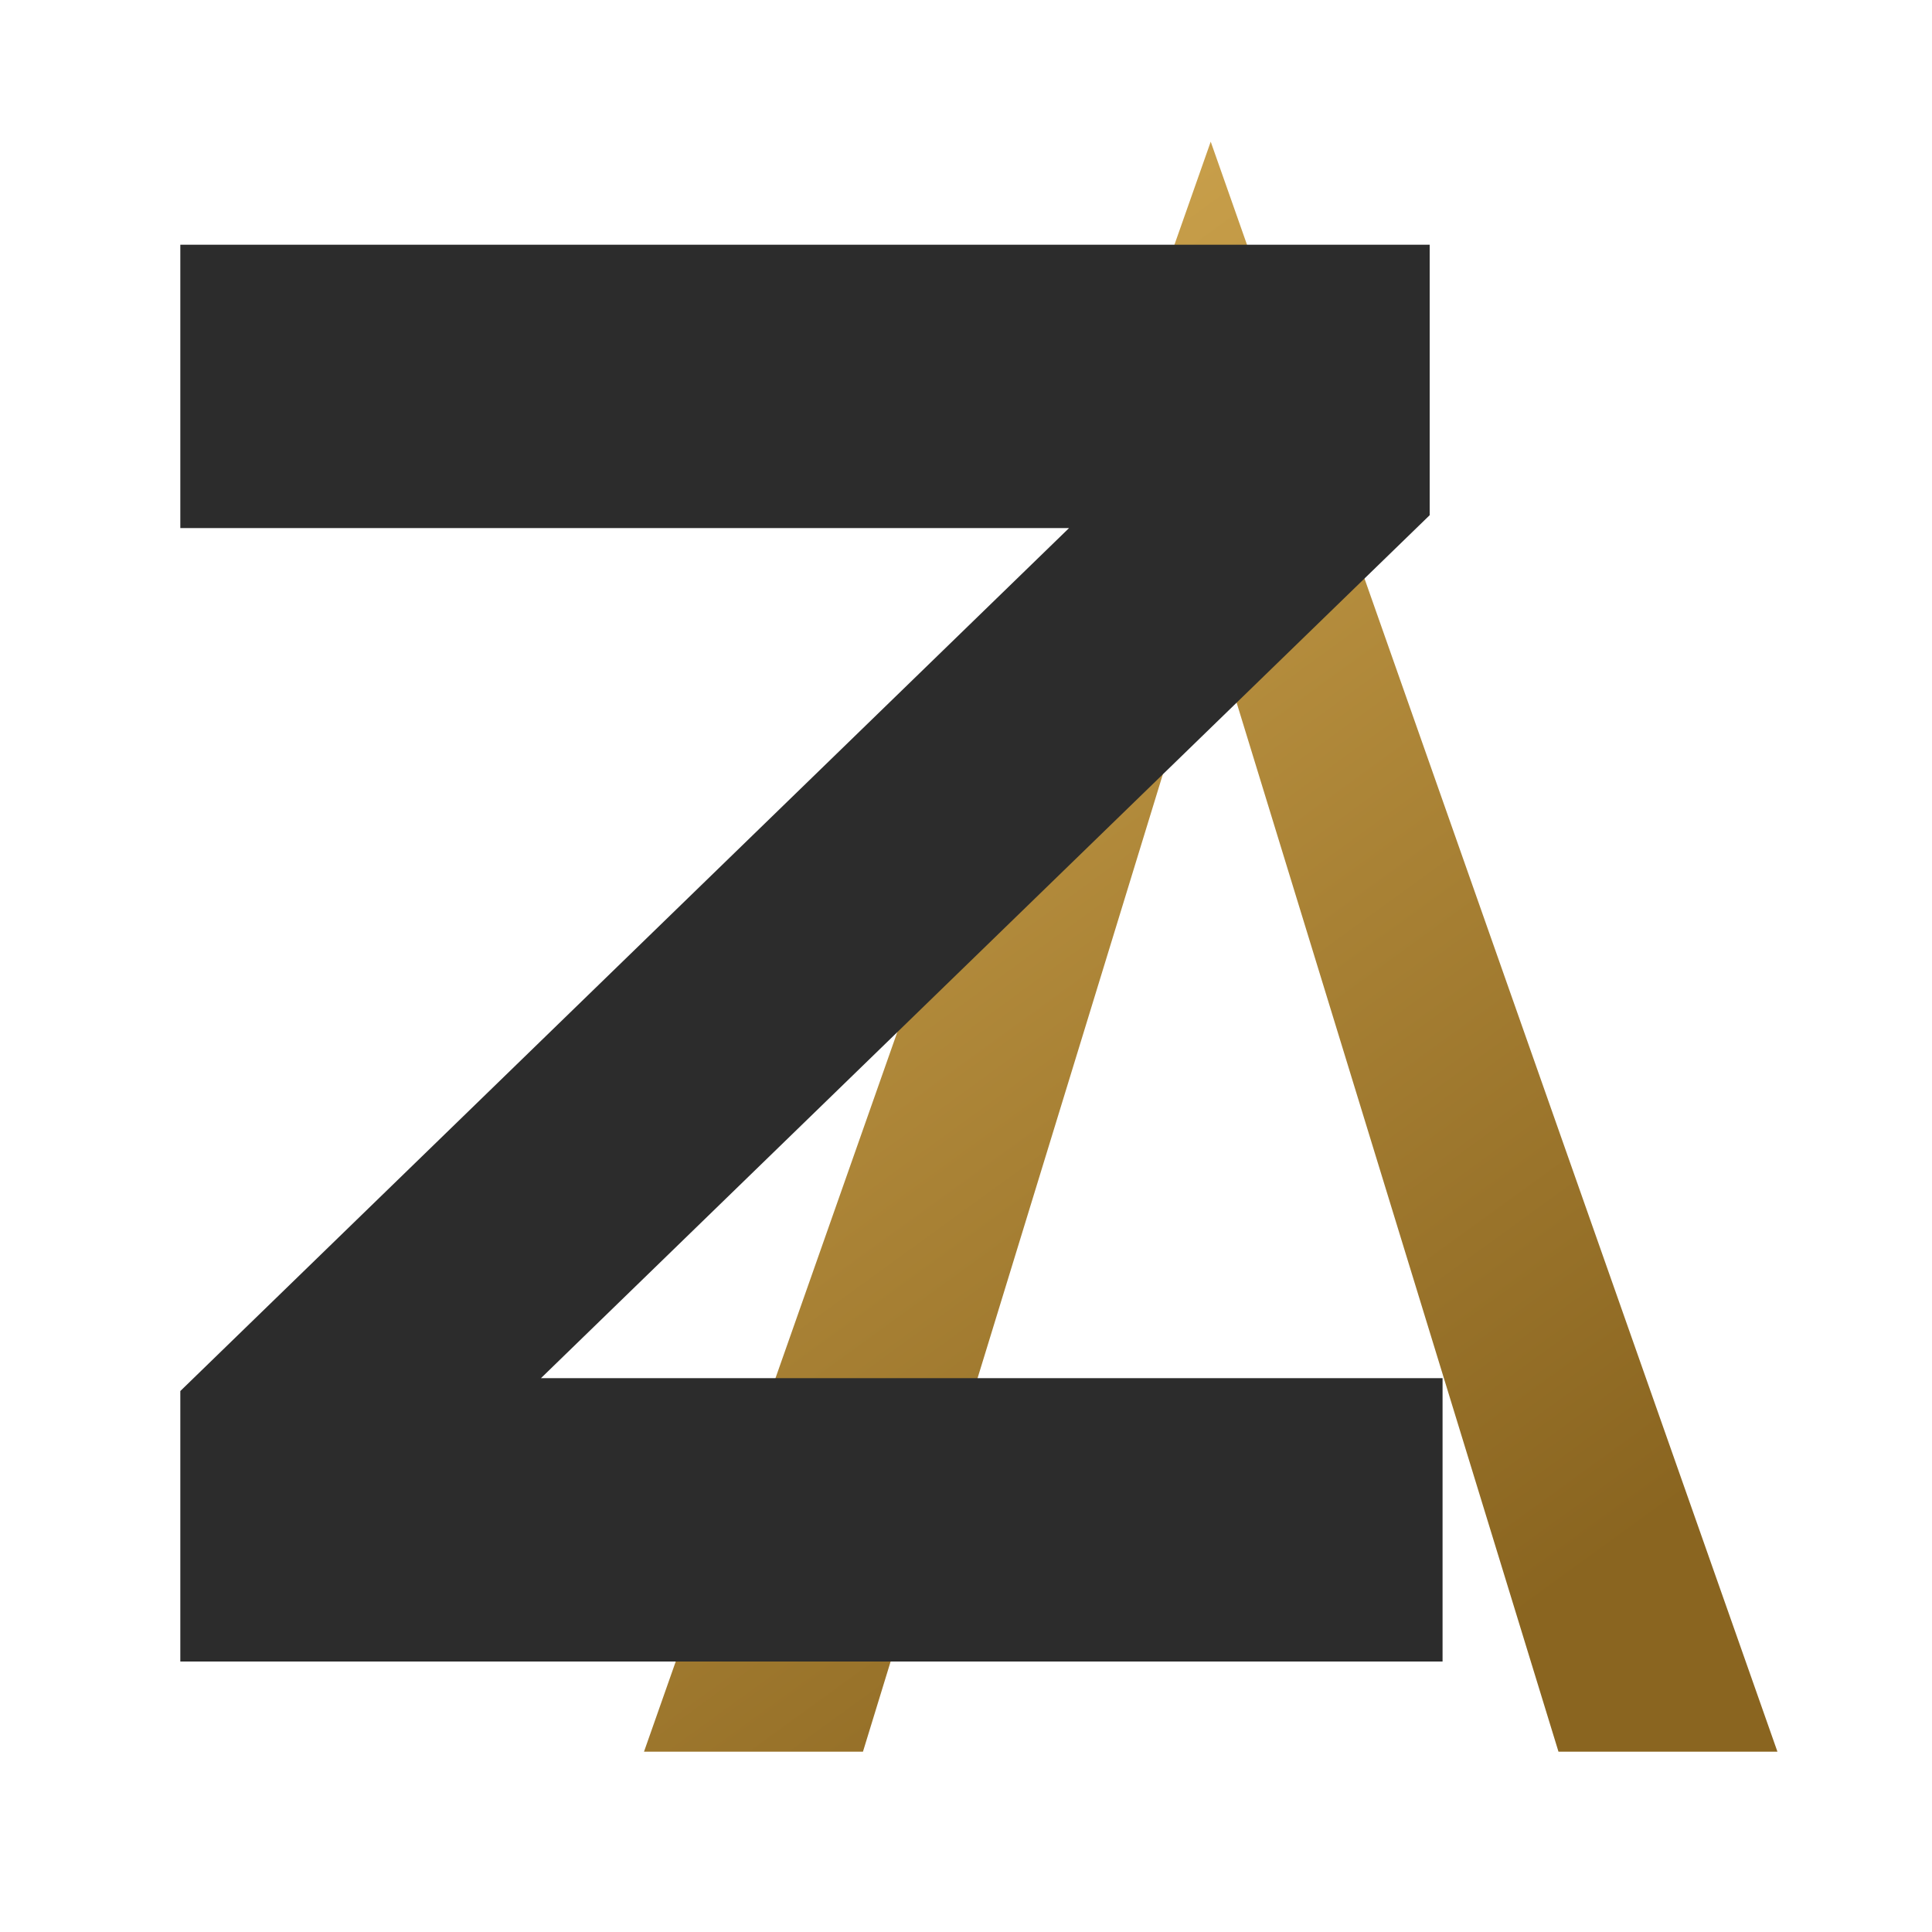
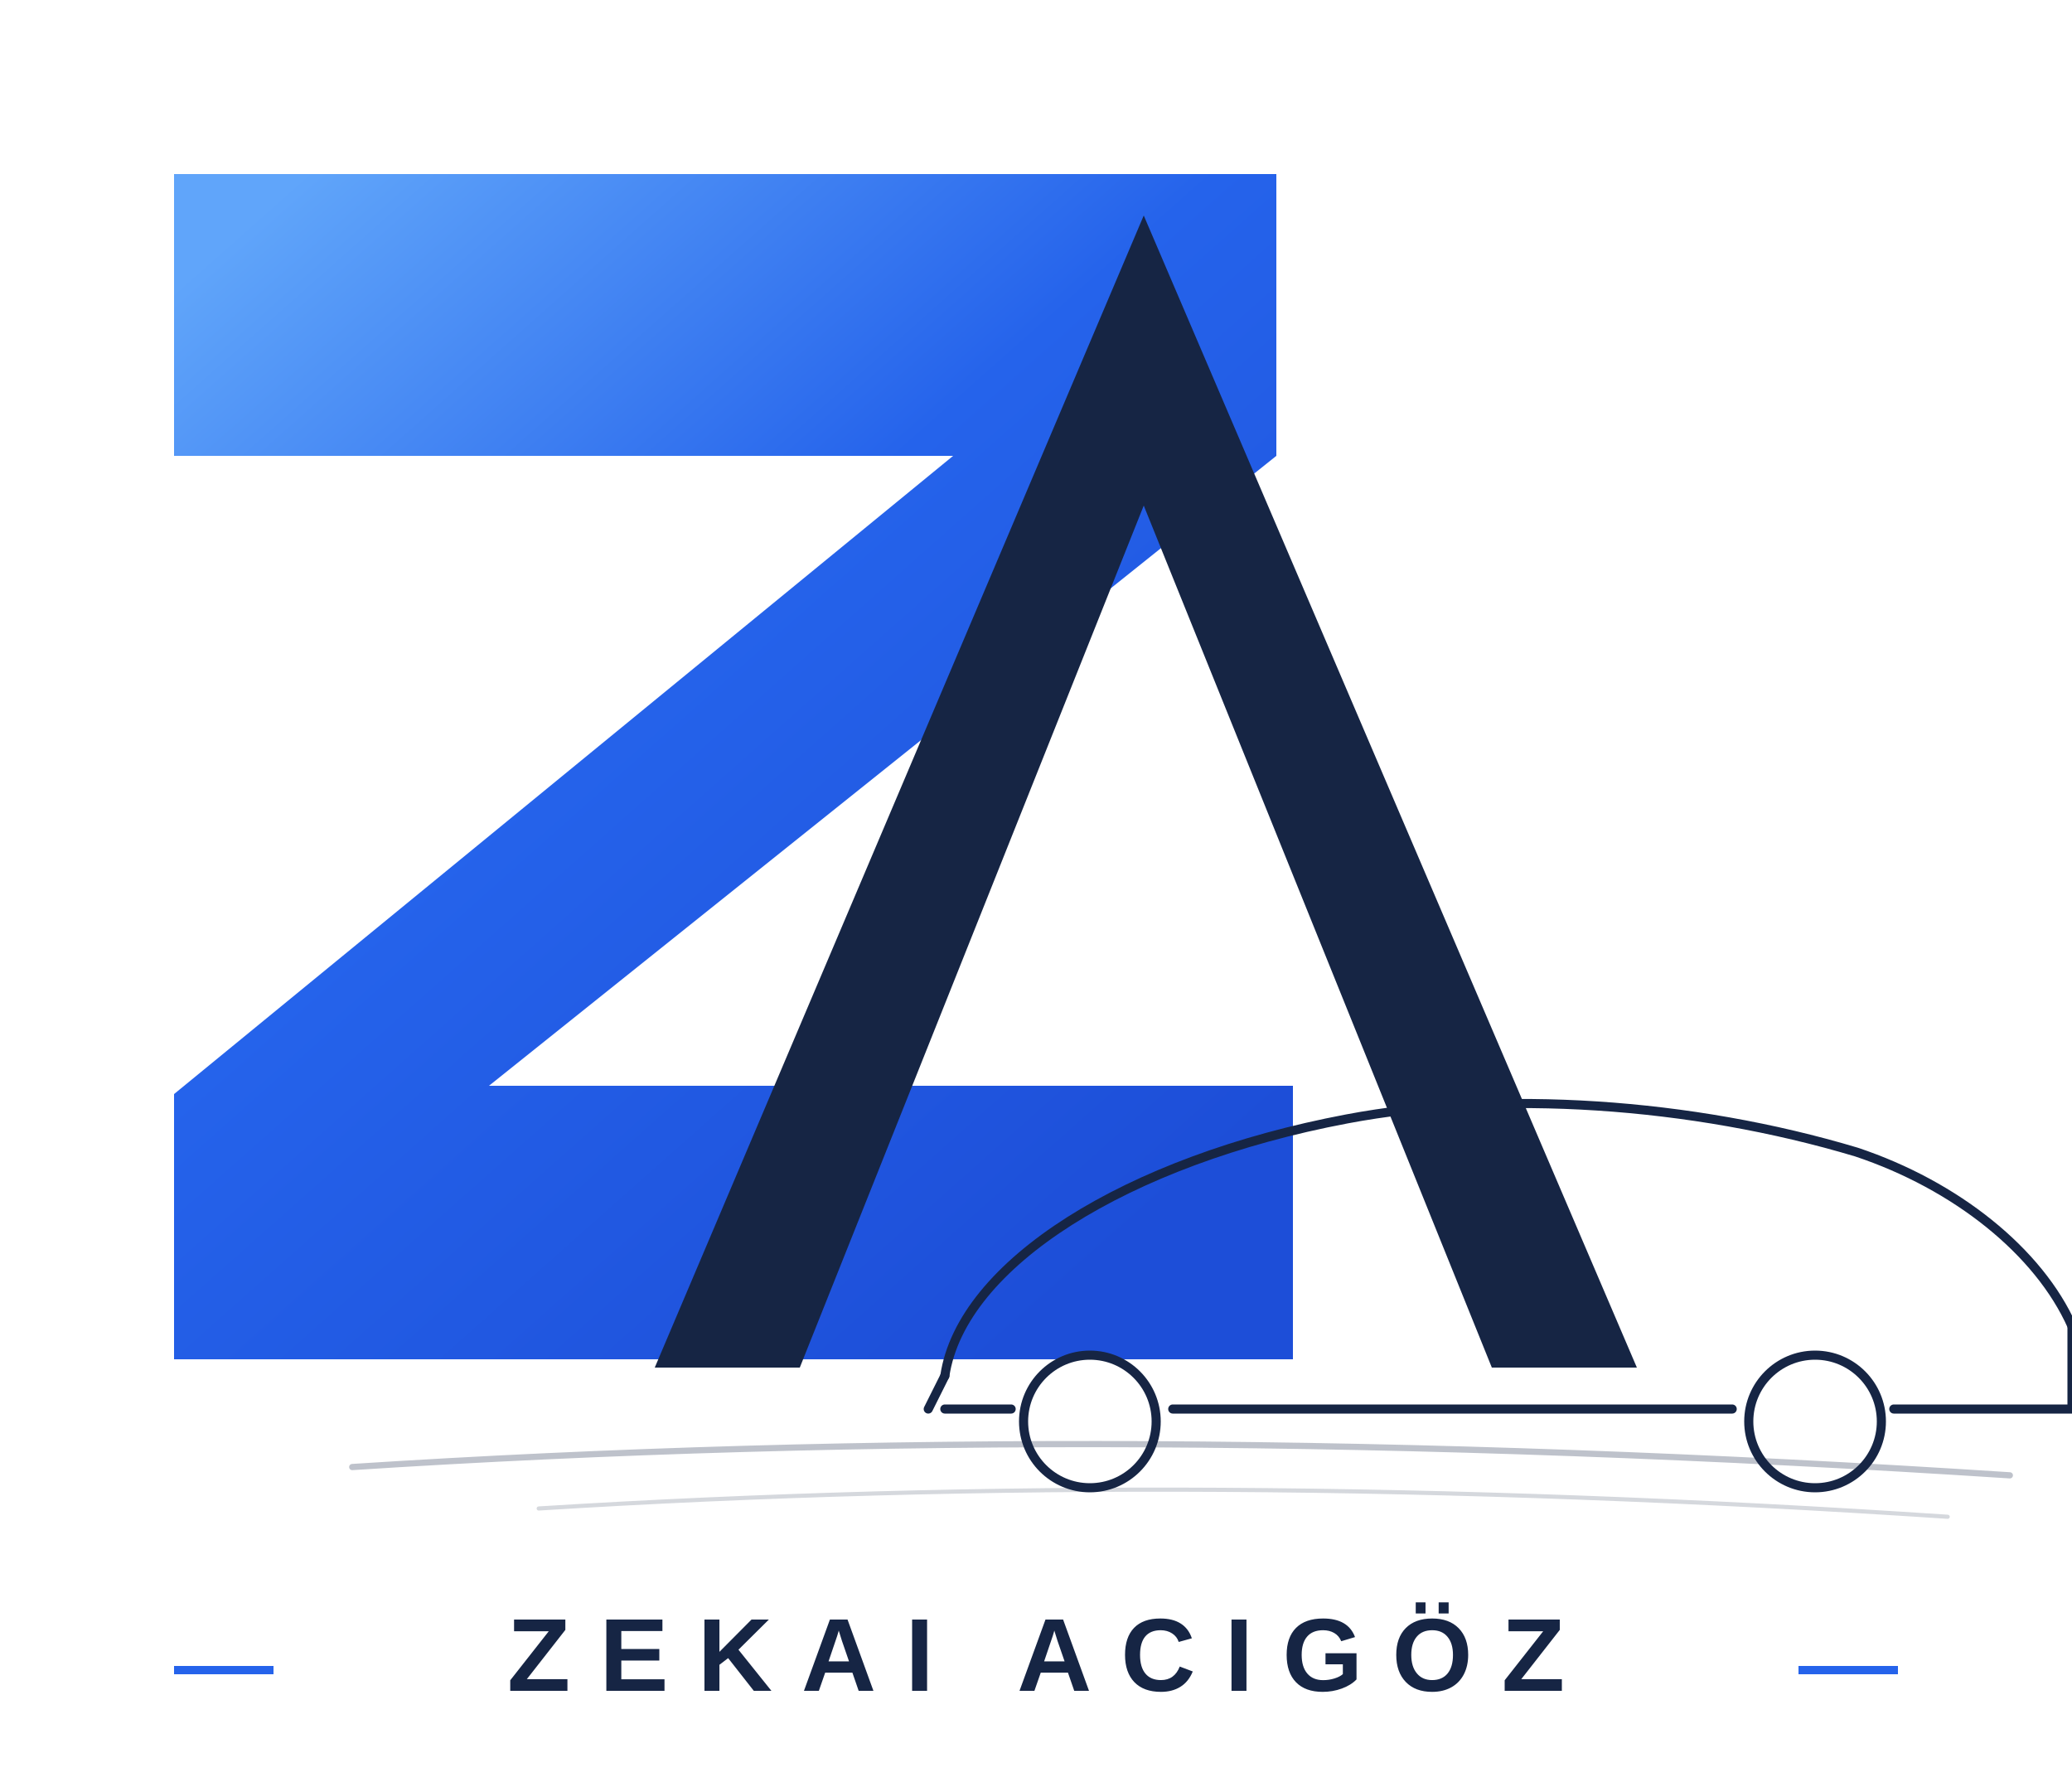
- <svg xmlns="http://www.w3.org/2000/svg" viewBox="0 0 300 300" width="300" height="300">
+ <svg xmlns="http://www.w3.org/2000/svg" viewBox="0 0 500 430" width="500" height="430">
  <defs>
-     <linearGradient id="gold" x1="10%" y1="0%" x2="60%" y2="100%">
-       <stop offset="0%" stop-color="#d4aa52" />
-       <stop offset="100%" stop-color="#8a6520" />
+     <linearGradient id="zGrad" x1="5%" y1="5%" x2="80%" y2="95%">
+       <stop offset="0%" stop-color="#60a5fa" />
+       <stop offset="45%" stop-color="#2563eb" />
+       <stop offset="100%" stop-color="#1d4ed8" />
    </linearGradient>
  </defs>
-   <path d="M 188,22 L 100,272 L 134,272 L 188,96 L 242,272 L 276,272 Z" fill="url(#gold)" />
-   <path d="M 28,38 L 222,38 L 222,80 L 84,214 L 224,214 L 224,258 L 28,258 L 28,216 L 166,82 L 28,82 Z" fill="#2c2c2c" />
+   <path d="M42,42 L308,42 L308,110 L118,262 L312,262 L312,328 L42,328 L42,264 L230,110 L42,110 Z" fill="url(#zGrad)" />
+   <path d="M276,52 L158,330 L193,330 L276,122 L360,330 L395,330 Z" fill="#162544" />
+   <path d="M85,354 Q270,342 485,356" fill="none" stroke="#162544" stroke-width="1.5" stroke-linecap="round" opacity="0.28" />
+   <path d="M130,364 Q290,354 470,366" fill="none" stroke="#162544" stroke-width="1" stroke-linecap="round" opacity="0.18" />
+   <path d="M228,332 C232,305 272,280 325,270 C362,263 408,266 448,278 C472,286 492,302 500,320" fill="none" stroke="#162544" stroke-width="2.2" stroke-linecap="round" />
+   <path d="M228,340 L244,340" fill="none" stroke="#162544" stroke-width="2.2" stroke-linecap="round" />
+   <path d="M283,340 L418,340" fill="none" stroke="#162544" stroke-width="2.2" stroke-linecap="round" />
+   <path d="M457,340 L500,340 L500,320" fill="none" stroke="#162544" stroke-width="2.2" stroke-linecap="round" />
+   <path d="M228,332 L224,340" fill="none" stroke="#162544" stroke-width="2.2" stroke-linecap="round" />
+   <circle cx="263" cy="343" r="16" fill="none" stroke="#162544" stroke-width="2.2" />
+   <circle cx="438" cy="343" r="16" fill="none" stroke="#162544" stroke-width="2.2" />
+   <text x="250" y="408" font-family="Arial, Helvetica, sans-serif" font-weight="700" font-size="25" fill="#162544" text-anchor="middle" letter-spacing="7">ZEKAI ACIGÖZ</text>
+   <line x1="42" y1="403" x2="66" y2="403" stroke="#2563eb" stroke-width="2" />
+   <line x1="434" y1="403" x2="458" y2="403" stroke="#2563eb" stroke-width="2" />
</svg>
